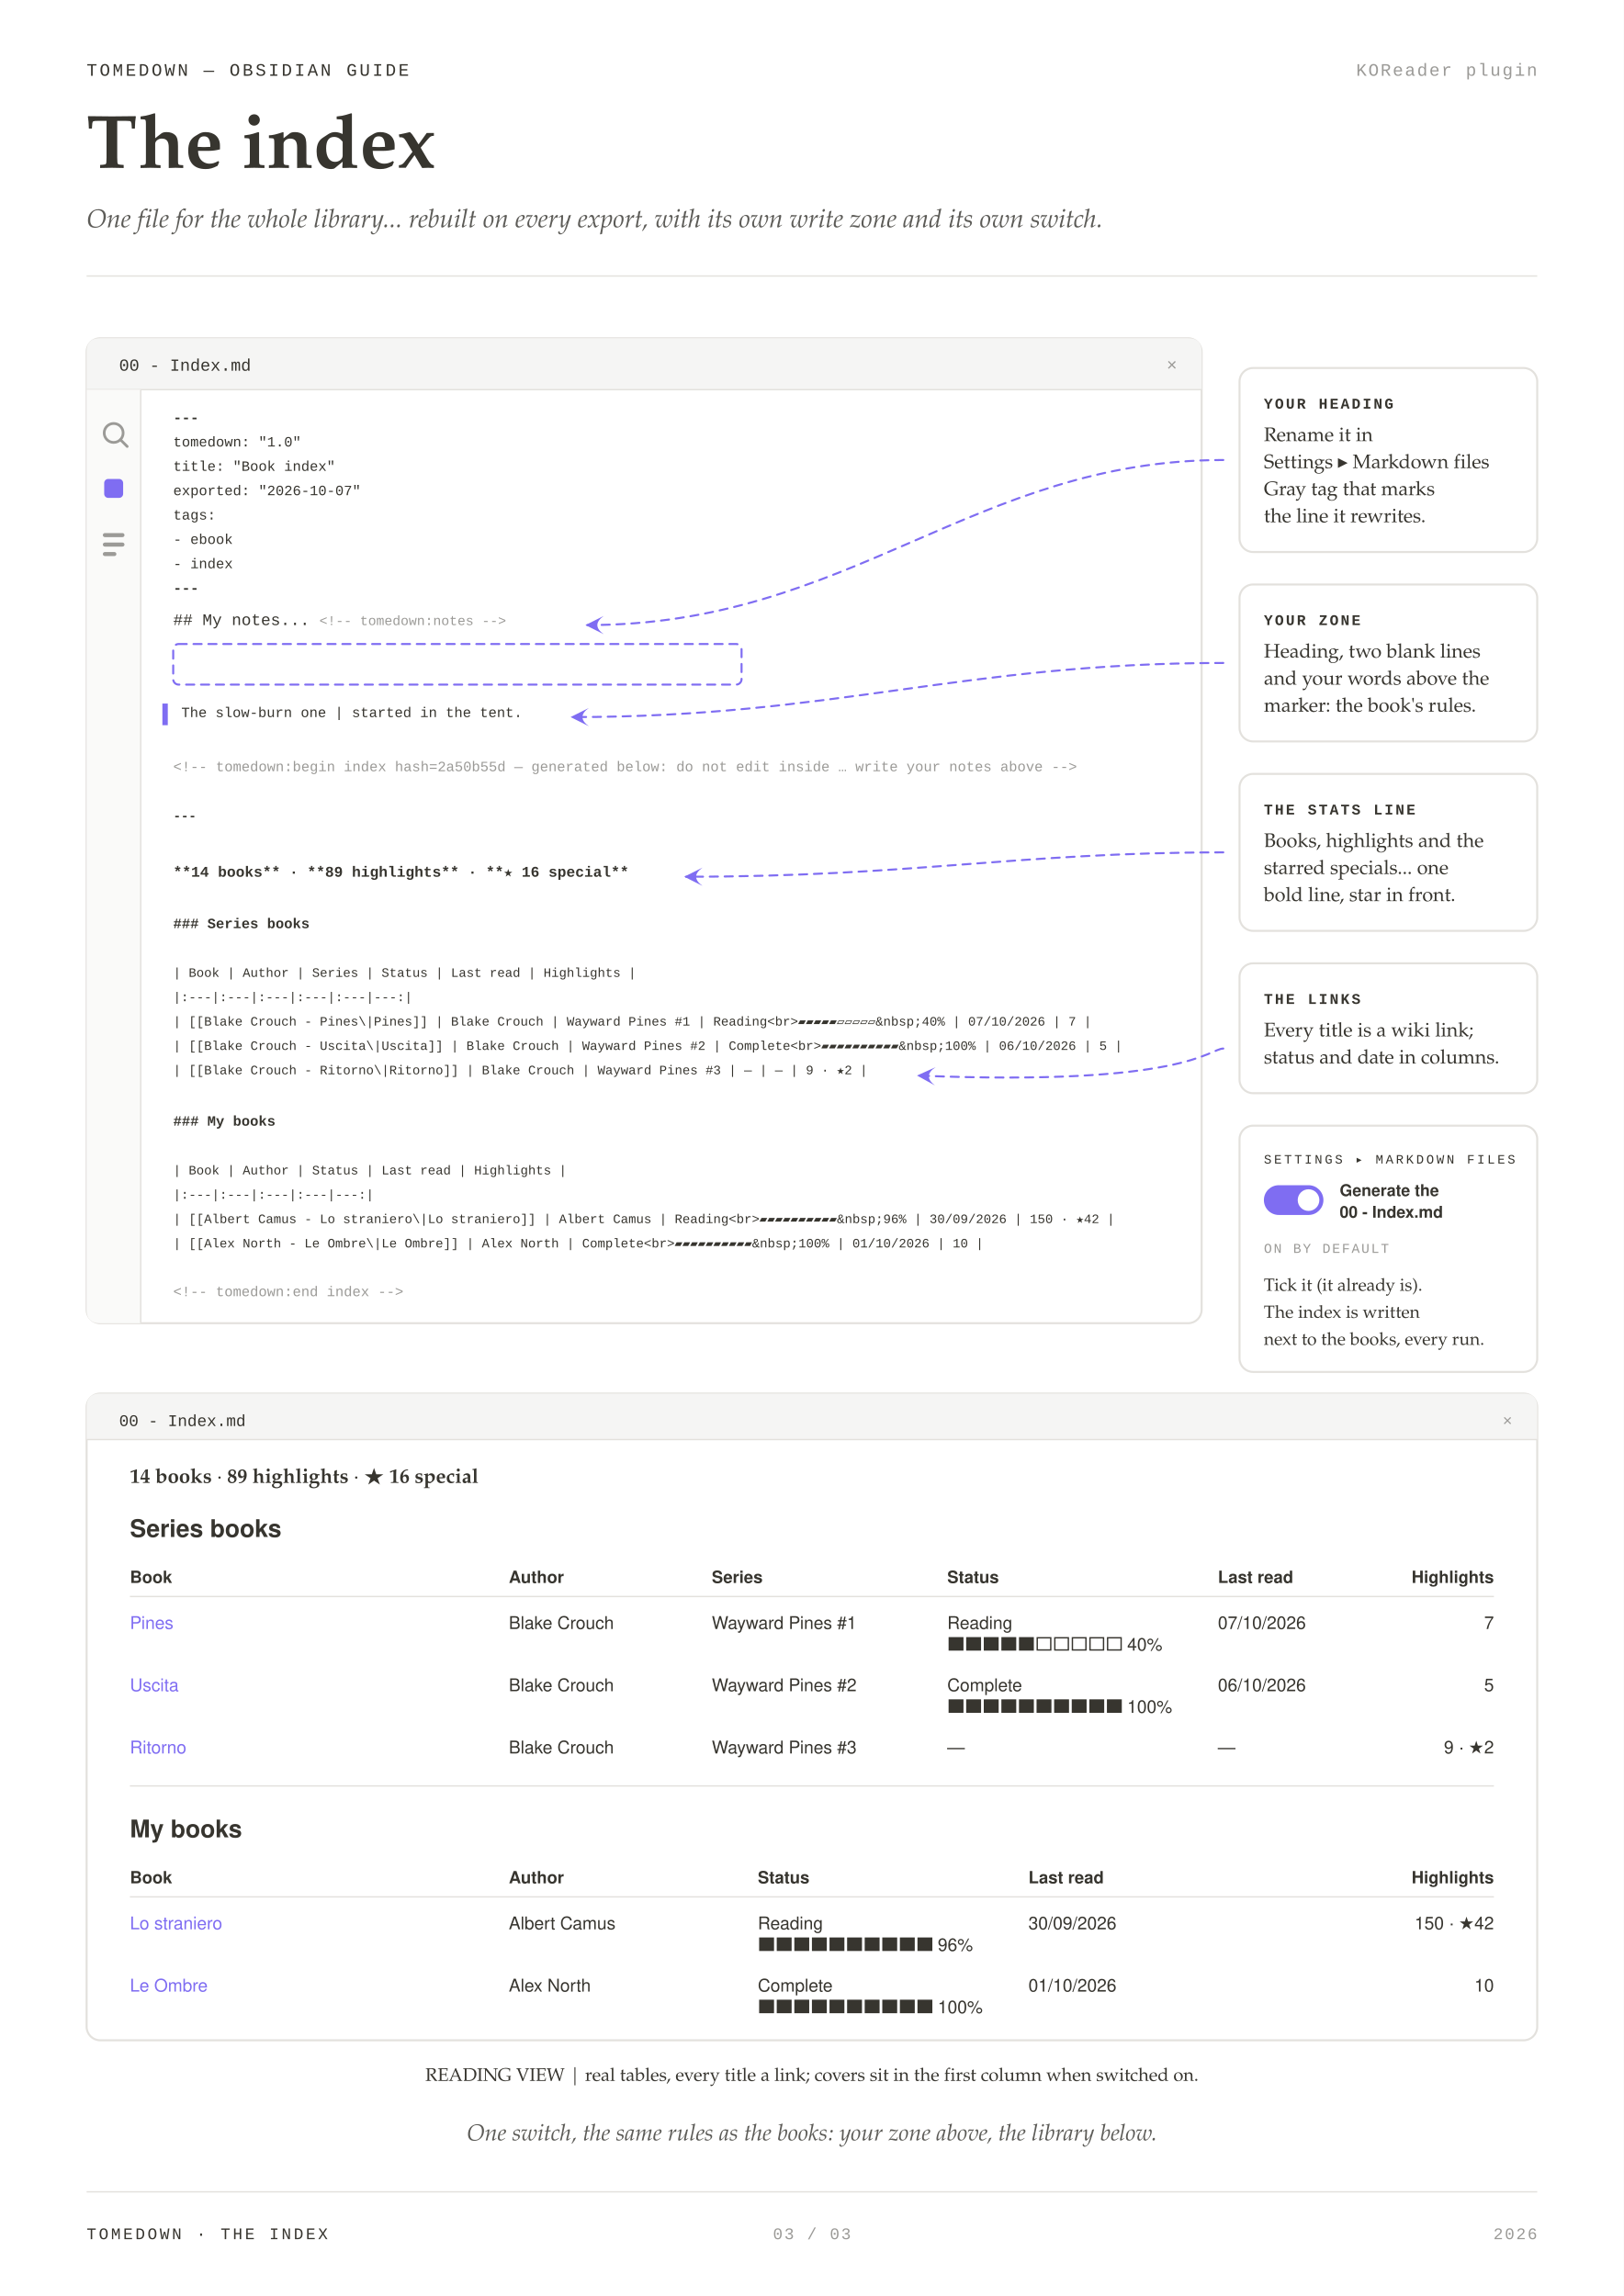
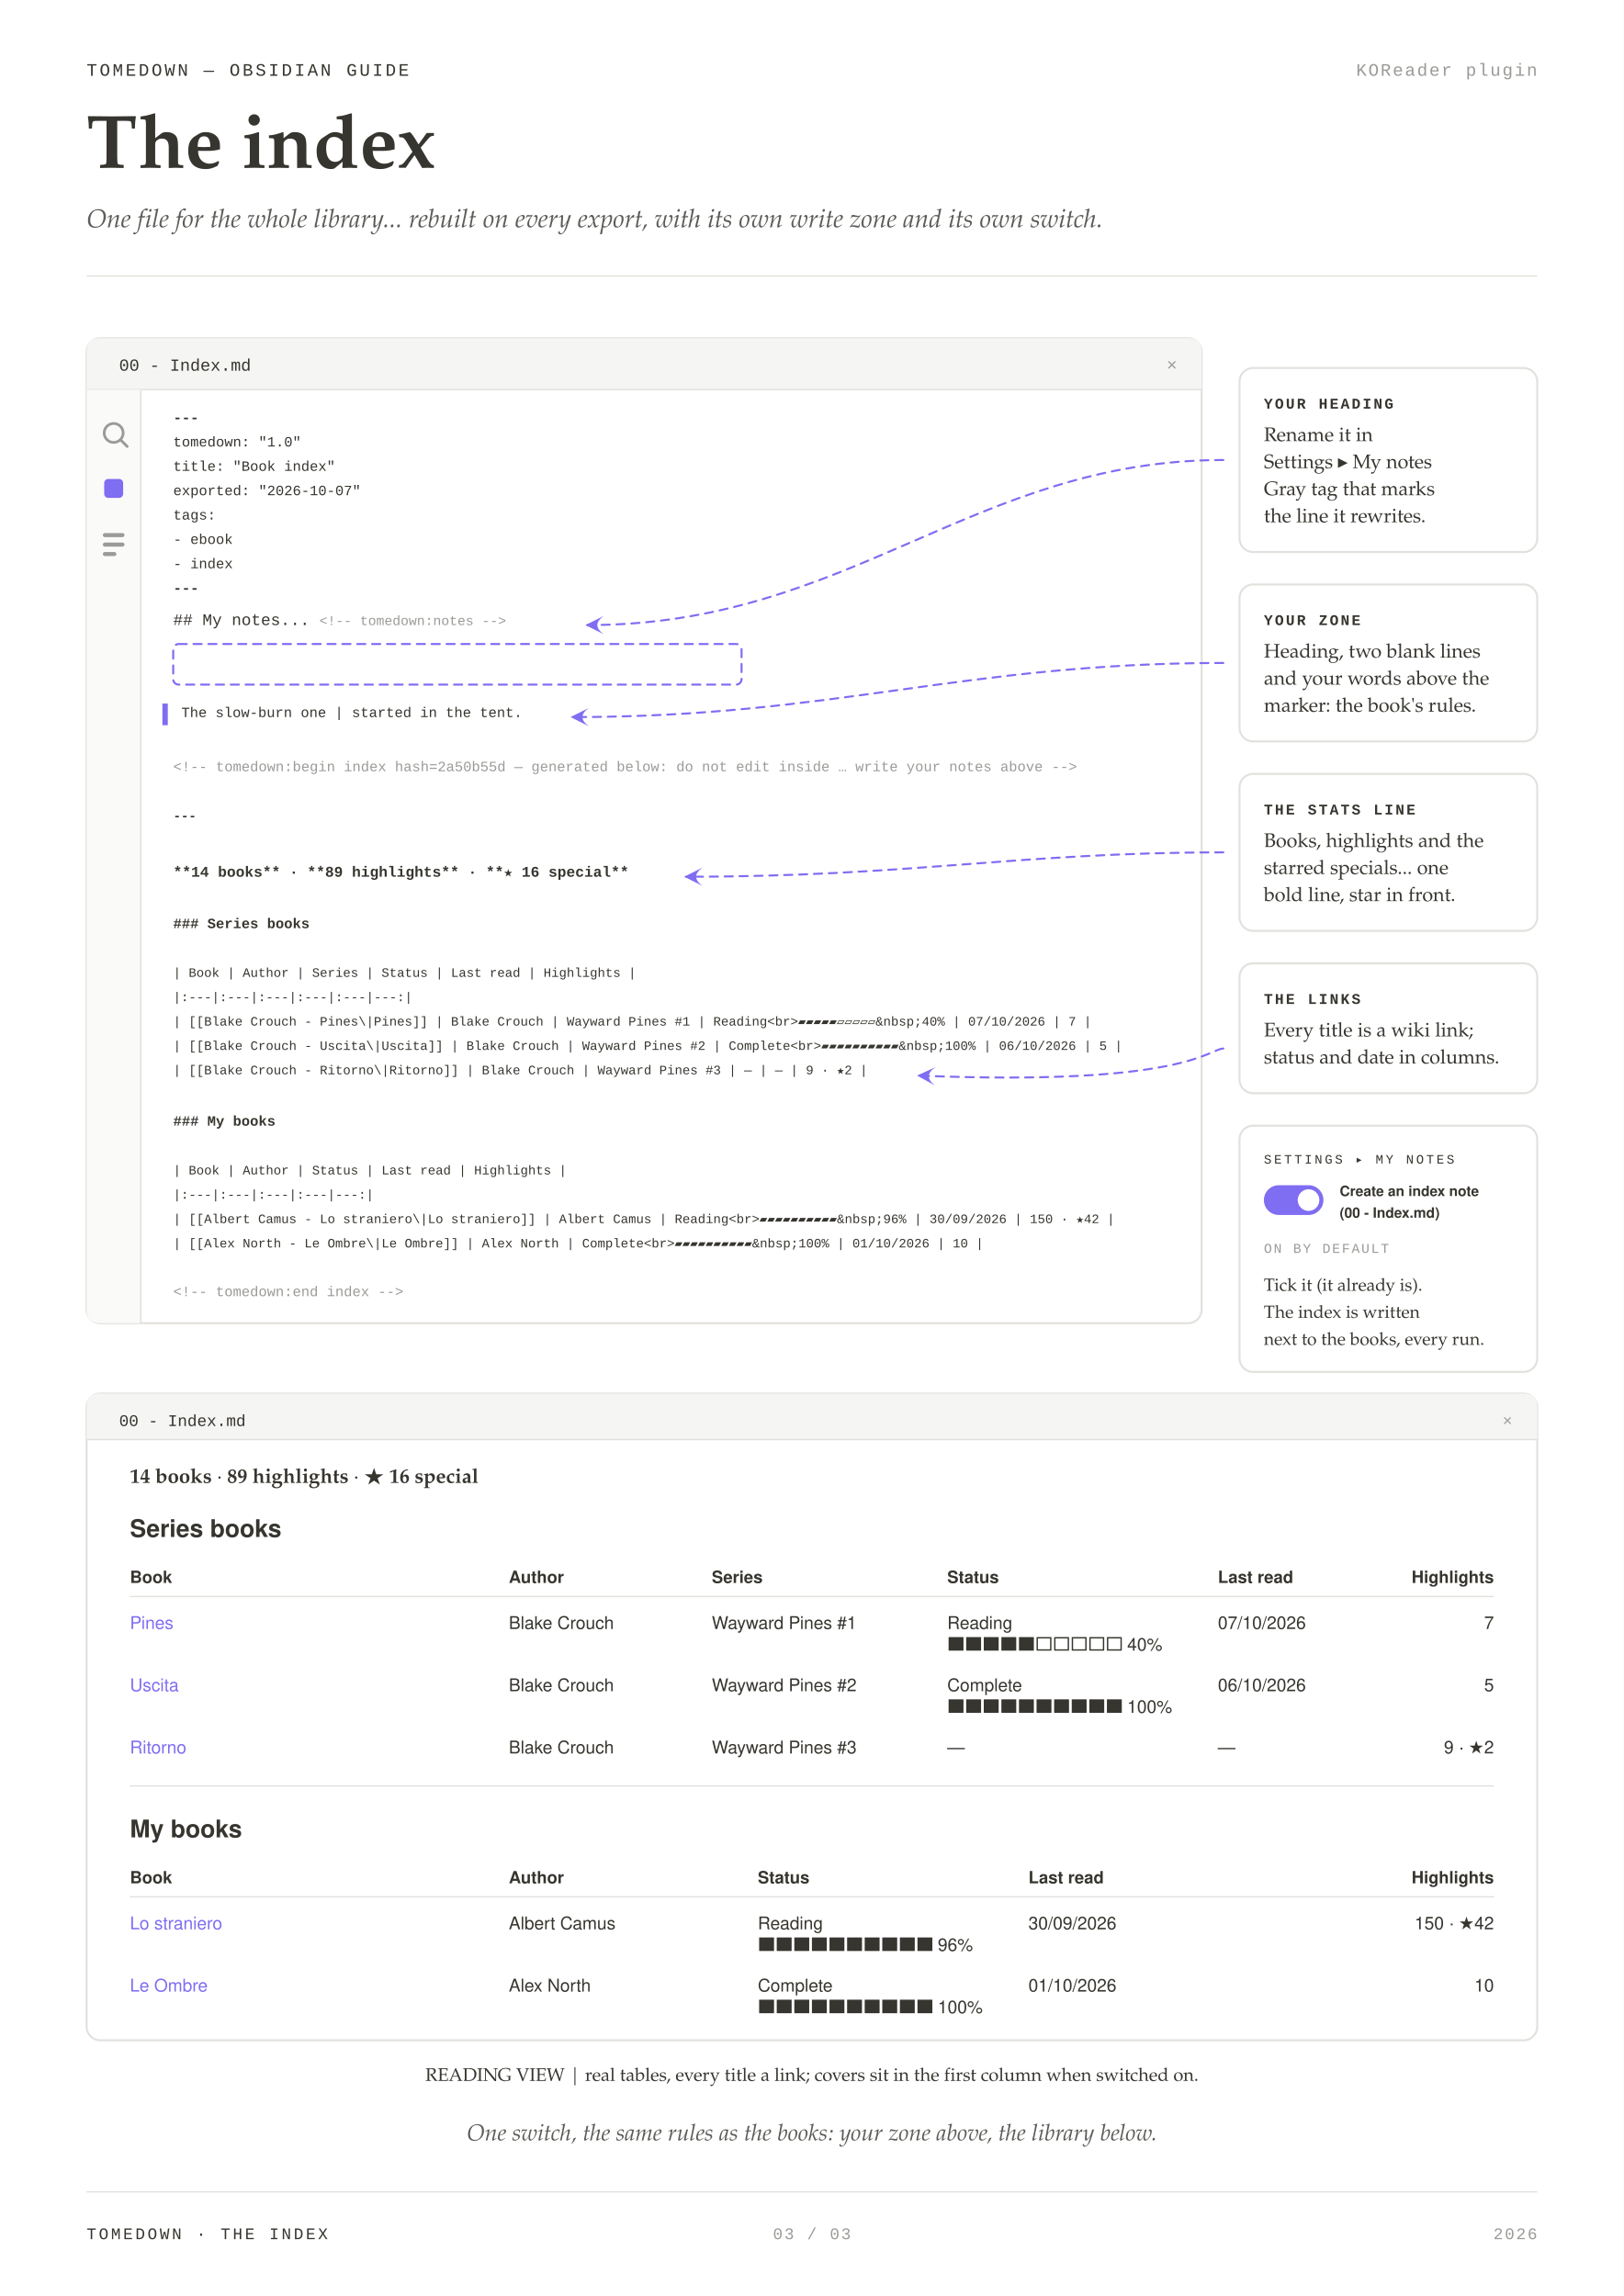
<svg xmlns="http://www.w3.org/2000/svg" width="1200" height="1697" viewBox="0 0 1200 1697" role="img" aria-label="Tomedown Obsidian guide 03 — the index: one 00 - Index.md for the whole library with the stats line, two tables of wiki links, its own write zone above the marker, the settings toggle that generates it, and how it looks in reading view">
  <style>
    .display { font-family: Georgia, "Iowan Old Style", "Palatino Linotype", "Book Antiqua", "Times New Roman", "Liberation Serif", "DejaVu Serif", serif; font-weight: 700; fill: #37352F; }
    .deck    { font-family: Georgia, "Iowan Old Style", "Palatino Linotype", "Book Antiqua", "Times New Roman", "Liberation Serif", "DejaVu Serif", serif; font-style: italic; fill: #5C5B57; }
    .body    { font-family: Georgia, "Iowan Old Style", "Palatino Linotype", "Book Antiqua", "Times New Roman", "Liberation Serif", "DejaVu Serif", serif; fill: #37352F; }
    .menu    { font-family: "Helvetica Neue", Helvetica, Arial, "Liberation Sans", "DejaVu Sans", sans-serif; font-weight: 700; fill: #37352F; }
    .ui      { font-family: "Helvetica Neue", Helvetica, Arial, "Liberation Sans", "DejaVu Sans", sans-serif; fill: #37352F; }
    .uim     { font-family: "Helvetica Neue", Helvetica, Arial, "Liberation Sans", "DejaVu Sans", sans-serif; fill: #9B9A97; }
    .label   { font-family: "SF Mono", Menlo, Consolas, "JetBrains Mono", "Liberation Mono", "DejaVu Sans Mono", monospace; letter-spacing: 1.8px; fill: #37352F; }
    .labelm  { font-family: "SF Mono", Menlo, Consolas, "JetBrains Mono", "Liberation Mono", "DejaVu Sans Mono", monospace; letter-spacing: 1.2px; fill: #9B9A97; }
    .nhead   { font-family: "SF Mono", Menlo, Consolas, "JetBrains Mono", "Liberation Mono", "DejaVu Sans Mono", monospace; font-weight: 600; letter-spacing: 1.5px; fill: #37352F; }
    .code    { font-family: "SF Mono", Menlo, Consolas, "JetBrains Mono", "Liberation Mono", "DejaVu Sans Mono", monospace; fill: #37352F; }
    .struct  { font-family: "SF Mono", Menlo, Consolas, "JetBrains Mono", "Liberation Mono", "DejaVu Sans Mono", monospace; font-weight: 600; fill: #37352F; }
    .comment { font-family: "SF Mono", Menlo, Consolas, "JetBrains Mono", "Liberation Mono", "DejaVu Sans Mono", monospace; fill: #9B9A97; }
    .link    { fill: #7F6DF2; }
    .rule    { stroke: #E3E1DD; stroke-width: 1; }
    .hair    { stroke: #E3E1DD; stroke-width: 1; }
    .dash    { stroke: #7F6DF2; stroke-width: 1.5; stroke-dasharray: 6 5; fill: none; stroke-linecap: round; }
    .card    { fill: #FFFFFF; stroke: #E3E1DD; stroke-width: 1.5; }
    .note    { fill: none; stroke: #E3E1DD; stroke-width: 1.5; }
    .pill    { fill: #FFFFFF; stroke: #E3E1DD; stroke-width: 1.5; }
    .accent  { fill: #7F6DF2; }
  </style>
  <defs>
    <marker id="ah" viewBox="0 0 10 10" refX="9" refY="5" markerWidth="9" markerHeight="9" orient="auto-start-reverse">
      <path d="M0 0 L10 5 L0 10 Q7 5 0 0 z" fill="#7F6DF2" />
    </marker>
  </defs>
  <rect width="1200" height="1697" fill="#FFFFFF" />
  <text class="label" x="64" y="56" font-size="13">TOMEDOWN — OBSIDIAN GUIDE</text>
  <text class="labelm" x="1136" y="56" font-size="13" text-anchor="end">KOReader plugin</text>
  <text class="display" x="64" y="124" font-size="56">The index</text>
  <text class="deck" x="64" y="168" font-size="19">One file for the whole library... rebuilt on every export, with its own write zone and its own switch.</text>
  <line class="rule" x1="64" y1="204" x2="1136" y2="204" />
  <rect x="64" y="250" width="824" height="728" rx="10" fill="#FFFFFF" stroke="#E3E1DD" stroke-width="1.5" />
  <path d="M64 260 Q64 250 74 250 H878 Q888 250 888 260 V288 H64 Z" fill="#F5F5F4" />
  <line class="hair" x1="64" y1="288" x2="888" y2="288" />
  <text class="code" x="88" y="274" font-size="12.5">00 - Index.md</text>
  <text class="comment" x="866" y="274" font-size="13" text-anchor="middle">×</text>
  <path d="M104 288 H64 V968 Q64 978 74 978 H104 Z" fill="#FAFAF9" />
  <line class="hair" x1="104" y1="288" x2="104" y2="978" />
  <circle cx="84" cy="320" r="7" fill="none" stroke="#9B9A97" stroke-width="2" />
  <path d="M89 325 L94 330" stroke="#9B9A97" stroke-width="2" stroke-linecap="round" />
  <rect x="77" y="354" width="14" height="14" rx="3" fill="#7F6DF2" />
  <rect x="76" y="394" width="16" height="3" rx="1.5" fill="#9B9A97" />
  <rect x="76" y="401" width="16" height="3" rx="1.5" fill="#9B9A97" />
  <rect x="76" y="408" width="10" height="3" rx="1.5" fill="#9B9A97" />
  <text class="struct" x="128" y="312" font-size="10.5">---</text>
  <text class="code" x="128" y="330" font-size="10.5">tomedown: "1.0"</text>
  <text class="code" x="128" y="348" font-size="10.5">title: "Book index"</text>
  <text class="code" x="128" y="366" font-size="10.5">exported: "2026-10-07"</text>
  <text class="code" x="128" y="384" font-size="10.5">tags:</text>
  <text class="code" x="128" y="402" font-size="10.5">  - ebook</text>
  <text class="code" x="128" y="420" font-size="10.5">  - index</text>
  <text class="struct" x="128" y="438" font-size="10.5">---</text>
  <text x="128" y="462" font-size="12" font-family="SF Mono, Menlo, Consolas, JetBrains Mono, Liberation Mono, DejaVu Sans Mono, monospace" fill="#37352F">## My notes... <tspan font-size="10" fill="#9B9A97">&lt;!-- tomedown:notes --&gt;</tspan>
  </text>
  <rect class="dash" x="128" y="476" width="420" height="30" rx="4" />
  <rect class="accent" x="120" y="520" width="4" height="16" />
  <text class="code" x="134" y="530" font-size="10.5">The slow-burn one | started in the tent.</text>
  <text class="comment" x="128" y="570" font-size="10.5">&lt;!-- tomedown:begin index hash=2a50b55d — generated below: do not edit inside … write your notes above --&gt;</text>
  <text class="struct" x="128" y="606" font-size="9.5">---</text>
  <text class="struct" x="128" y="648" font-size="11">**14 books** · **89 highlights** · **★ 16 special**</text>
  <text class="struct" x="128" y="686" font-size="10.5">### Series books</text>
  <text class="code" x="128" y="722" font-size="9.5">| Book | Author | Series | Status | Last read | Highlights |</text>
  <text class="code" x="128" y="740" font-size="9.5">|:---|:---|:---|:---|:---|---:|</text>
  <text class="code" x="128" y="758" font-size="9.5">| [[Blake Crouch - Pines\|Pines]] | Blake Crouch | Wayward Pines #1 | Reading&lt;br&gt;▰▰▰▰▰▱▱▱▱▱&amp;nbsp;40% | 07/10/2026 | 7 |</text>
  <text class="code" x="128" y="776" font-size="9.5">| [[Blake Crouch - Uscita\|Uscita]] | Blake Crouch | Wayward Pines #2 | Complete&lt;br&gt;▰▰▰▰▰▰▰▰▰▰&amp;nbsp;100% | 06/10/2026 | 5 |</text>
  <text class="code" x="128" y="794" font-size="9.5">| [[Blake Crouch - Ritorno\|Ritorno]] | Blake Crouch | Wayward Pines #3 | — | — | 9 · ★2 |</text>
  <text class="struct" x="128" y="832" font-size="10.5">### My books</text>
  <text class="code" x="128" y="868" font-size="9.5">| Book | Author | Status | Last read | Highlights |</text>
  <text class="code" x="128" y="886" font-size="9.5">|:---|:---|:---|:---|---:|</text>
  <text class="code" x="128" y="904" font-size="9.5">| [[Albert Camus - Lo straniero\|Lo straniero]] | Albert Camus | Reading&lt;br&gt;▰▰▰▰▰▰▰▰▰▰&amp;nbsp;96% | 30/09/2026 | 150 · ★42 |</text>
  <text class="code" x="128" y="922" font-size="9.5">| [[Alex North - Le Ombre\|Le Ombre]] | Alex North | Complete&lt;br&gt;▰▰▰▰▰▰▰▰▰▰&amp;nbsp;100% | 01/10/2026 | 10 |</text>
  <text class="comment" x="128" y="958" font-size="10.5">&lt;!-- tomedown:end index --&gt;</text>
  <rect class="note" x="916" y="272" width="220" height="136" rx="10" />
  <text class="nhead" x="934" y="302" font-size="11">YOUR HEADING</text>
  <text class="body" x="934" y="326" font-size="14.5">Rename it in</text>
-   <text class="body" x="934" y="346" font-size="14.5">Settings ▸ Markdown files</text>
+   <text class="body" x="934" y="346" font-size="14.5">Settings ▸ My notes</text>
  <text class="body" x="934" y="366" font-size="14.5">Gray tag that marks</text>
  <text class="body" x="934" y="386" font-size="14.5">the line it rewrites.</text>
  <path class="dash" marker-end="url(#ah)" d="M904 340 C720 340 628 462 434 462" />
  <rect class="note" x="916" y="432" width="220" height="116" rx="10" />
  <text class="nhead" x="934" y="462" font-size="11">YOUR ZONE</text>
  <text class="body" x="934" y="486" font-size="14.5">Heading, two blank lines</text>
  <text class="body" x="934" y="506" font-size="14.5">and your words above the</text>
  <text class="body" x="934" y="526" font-size="14.5">marker: the book's rules.</text>
  <path class="dash" marker-end="url(#ah)" d="M904 490 C712 490 616 530 423 530" />
  <rect class="note" x="916" y="572" width="220" height="116" rx="10" />
  <text class="nhead" x="934" y="602" font-size="11">THE STATS LINE</text>
  <text class="body" x="934" y="626" font-size="14.5">Books, highlights and the</text>
  <text class="body" x="934" y="646" font-size="14.5">starred specials... one</text>
  <text class="body" x="934" y="666" font-size="14.5">bold line, star in front.</text>
  <path class="dash" marker-end="url(#ah)" d="M904 630 C751 630 674 648 507 648" />
  <rect class="note" x="916" y="712" width="220" height="96" rx="10" />
  <text class="nhead" x="934" y="742" font-size="11">THE LINKS</text>
  <text class="body" x="934" y="766" font-size="14.5">Every title is a wiki link;</text>
  <text class="body" x="934" y="786" font-size="14.5">status and date in columns.</text>
  <path class="dash" marker-end="url(#ah)" d="M904 775 C894 775 876 803 679 795" />
  <rect class="card" x="916" y="832" width="220" height="182" rx="10" fill="#FBFBFA" />
-   <text class="label" x="934" y="860" font-size="9.5">SETTINGS ▸ MARKDOWN FILES</text>
+   <text class="label" x="934" y="860" font-size="9.5">SETTINGS ▸ MY NOTES</text>
  <rect x="934" y="876" width="44" height="22" rx="11" fill="#7F6DF2" />
  <circle cx="967" cy="887" r="8" fill="#FFFFFF" />
-   <text class="menu" x="990" y="884" font-size="12">Generate the</text>
-   <text class="menu" x="990" y="900" font-size="12">00 - Index.md</text>
+   <text class="menu" x="990" y="884" font-size="10.5">Create an index note</text>
+   <text class="menu" x="990" y="900" font-size="10.5">(00 - Index.md)</text>
  <text class="labelm" x="934" y="926" font-size="10">ON BY DEFAULT</text>
  <text class="body" x="934" y="954" font-size="13">Tick it (it already is).</text>
  <text class="body" x="934" y="974" font-size="13">The index is written</text>
  <text class="body" x="934" y="994" font-size="13">next to the books, every run.</text>
  <rect x="64" y="1030" width="1072" height="478" rx="10" fill="#FFFFFF" stroke="#E3E1DD" stroke-width="1.5" />
  <path d="M64 1040 Q64 1030 74 1030 H1126 Q1136 1030 1136 1040 V1064 H64 Z" fill="#F5F5F4" />
  <line class="hair" x1="64" y1="1064" x2="1136" y2="1064" />
  <text class="code" x="88" y="1054" font-size="12">00 - Index.md</text>
  <text class="comment" x="1114" y="1054" font-size="12" text-anchor="middle">×</text>
  <text class="body" x="96" y="1096" font-size="15">
    <tspan font-weight="700">14 books</tspan> · <tspan font-weight="700">89 highlights</tspan> · <tspan font-weight="700">★ 16 special</tspan>
  </text>
  <text class="menu" x="96" y="1136" font-size="18">Series books</text>
  <text class="menu" x="96" y="1170" font-size="12.5">Book</text>
  <text class="menu" x="376" y="1170" font-size="12.5">Author</text>
  <text class="menu" x="526" y="1170" font-size="12.5">Series</text>
  <text class="menu" x="700" y="1170" font-size="12.5">Status</text>
  <text class="menu" x="900" y="1170" font-size="12.5">Last read</text>
  <text class="menu" x="1104" y="1170" font-size="12.5" text-anchor="end">Highlights</text>
  <line class="hair" x1="96" y1="1180" x2="1104" y2="1180" />
  <text class="ui link" x="96" y="1204" font-size="13">Pines</text>
  <text class="ui" x="376" y="1204" font-size="13">Blake Crouch</text>
  <text class="ui" x="526" y="1204" font-size="13">Wayward Pines #1</text>
  <text class="ui" x="700" y="1204" font-size="13">Reading</text>
  <text class="ui" x="900" y="1204" font-size="13">07/10/2026</text>
  <text class="ui" x="1104" y="1204" font-size="13" text-anchor="end">7</text>
  <g fill="#37352F">
    <rect x="701" y="1210" width="11" height="10" />
    <rect x="714" y="1210" width="11" height="10" />
    <rect x="727" y="1210" width="11" height="10" />
    <rect x="740" y="1210" width="11" height="10" />
    <rect x="753" y="1210" width="11" height="10" />
  </g>
  <g fill="none" stroke="#37352F" stroke-width="1">
    <rect x="766.5" y="1210.5" width="10" height="9" />
    <rect x="779.5" y="1210.5" width="10" height="9" />
    <rect x="792.5" y="1210.5" width="10" height="9" />
    <rect x="805.5" y="1210.5" width="10" height="9" />
    <rect x="818.5" y="1210.5" width="10" height="9" />
  </g>
  <text class="ui" x="833" y="1220" font-size="13">40%</text>
  <text class="ui link" x="96" y="1250" font-size="13">Uscita</text>
  <text class="ui" x="376" y="1250" font-size="13">Blake Crouch</text>
  <text class="ui" x="526" y="1250" font-size="13">Wayward Pines #2</text>
  <text class="ui" x="700" y="1250" font-size="13">Complete</text>
  <text class="ui" x="900" y="1250" font-size="13">06/10/2026</text>
  <text class="ui" x="1104" y="1250" font-size="13" text-anchor="end">5</text>
  <g fill="#37352F">
    <rect x="701" y="1256" width="11" height="10" />
    <rect x="714" y="1256" width="11" height="10" />
    <rect x="727" y="1256" width="11" height="10" />
    <rect x="740" y="1256" width="11" height="10" />
    <rect x="753" y="1256" width="11" height="10" />
    <rect x="766" y="1256" width="11" height="10" />
    <rect x="779" y="1256" width="11" height="10" />
    <rect x="792" y="1256" width="11" height="10" />
    <rect x="805" y="1256" width="11" height="10" />
    <rect x="818" y="1256" width="11" height="10" />
  </g>
  <text class="ui" x="833" y="1266" font-size="13">100%</text>
  <text class="ui link" x="96" y="1296" font-size="13">Ritorno</text>
  <text class="ui" x="376" y="1296" font-size="13">Blake Crouch</text>
  <text class="ui" x="526" y="1296" font-size="13">Wayward Pines #3</text>
  <text class="ui" x="700" y="1296" font-size="13">—</text>
  <text class="ui" x="900" y="1296" font-size="13">—</text>
  <text class="ui" x="1104" y="1296" font-size="13" text-anchor="end">9 · ★2</text>
  <line class="hair" x1="96" y1="1320" x2="1104" y2="1320" />
  <text class="menu" x="96" y="1358" font-size="18">My books</text>
  <text class="menu" x="96" y="1392" font-size="12.5">Book</text>
  <text class="menu" x="376" y="1392" font-size="12.5">Author</text>
  <text class="menu" x="560" y="1392" font-size="12.5">Status</text>
  <text class="menu" x="760" y="1392" font-size="12.5">Last read</text>
  <text class="menu" x="1104" y="1392" font-size="12.5" text-anchor="end">Highlights</text>
  <line class="hair" x1="96" y1="1402" x2="1104" y2="1402" />
  <text class="ui link" x="96" y="1426" font-size="13">Lo straniero</text>
  <text class="ui" x="376" y="1426" font-size="13">Albert Camus</text>
  <text class="ui" x="560" y="1426" font-size="13">Reading</text>
  <text class="ui" x="760" y="1426" font-size="13">30/09/2026</text>
  <text class="ui" x="1104" y="1426" font-size="13" text-anchor="end">150 · ★42</text>
  <g fill="#37352F">
    <rect x="561" y="1432" width="11" height="10" />
    <rect x="574" y="1432" width="11" height="10" />
    <rect x="587" y="1432" width="11" height="10" />
    <rect x="600" y="1432" width="11" height="10" />
    <rect x="613" y="1432" width="11" height="10" />
    <rect x="626" y="1432" width="11" height="10" />
    <rect x="639" y="1432" width="11" height="10" />
    <rect x="652" y="1432" width="11" height="10" />
    <rect x="665" y="1432" width="11" height="10" />
    <rect x="678" y="1432" width="11" height="10" />
  </g>
  <text class="ui" x="693" y="1442" font-size="13">96%</text>
  <text class="ui link" x="96" y="1472" font-size="13">Le Ombre</text>
  <text class="ui" x="376" y="1472" font-size="13">Alex North</text>
  <text class="ui" x="560" y="1472" font-size="13">Complete</text>
  <text class="ui" x="760" y="1472" font-size="13">01/10/2026</text>
  <text class="ui" x="1104" y="1472" font-size="13" text-anchor="end">10</text>
  <g fill="#37352F">
    <rect x="561" y="1478" width="11" height="10" />
    <rect x="574" y="1478" width="11" height="10" />
    <rect x="587" y="1478" width="11" height="10" />
    <rect x="600" y="1478" width="11" height="10" />
    <rect x="613" y="1478" width="11" height="10" />
    <rect x="626" y="1478" width="11" height="10" />
    <rect x="639" y="1478" width="11" height="10" />
    <rect x="652" y="1478" width="11" height="10" />
    <rect x="665" y="1478" width="11" height="10" />
    <rect x="678" y="1478" width="11" height="10" />
  </g>
  <text class="ui" x="693" y="1488" font-size="13">100%</text>
  <text class="body" x="600" y="1538" font-size="13.5" text-anchor="middle" fill="#9B9A97">READING VIEW | real tables, every title a link; covers sit in the first column when switched on.</text>
  <text class="deck" x="600" y="1582" font-size="17" text-anchor="middle">One switch, the same rules as the books: your zone above, the library below.</text>
  <line class="rule" x1="64" y1="1620" x2="1136" y2="1620" />
  <text class="label" x="64" y="1655" font-size="12">TOMEDOWN · THE INDEX</text>
  <text class="labelm" x="600" y="1655" font-size="12" text-anchor="middle">03 / 03</text>
  <text class="labelm" x="1136" y="1655" font-size="12" text-anchor="end">2026</text>
</svg>
